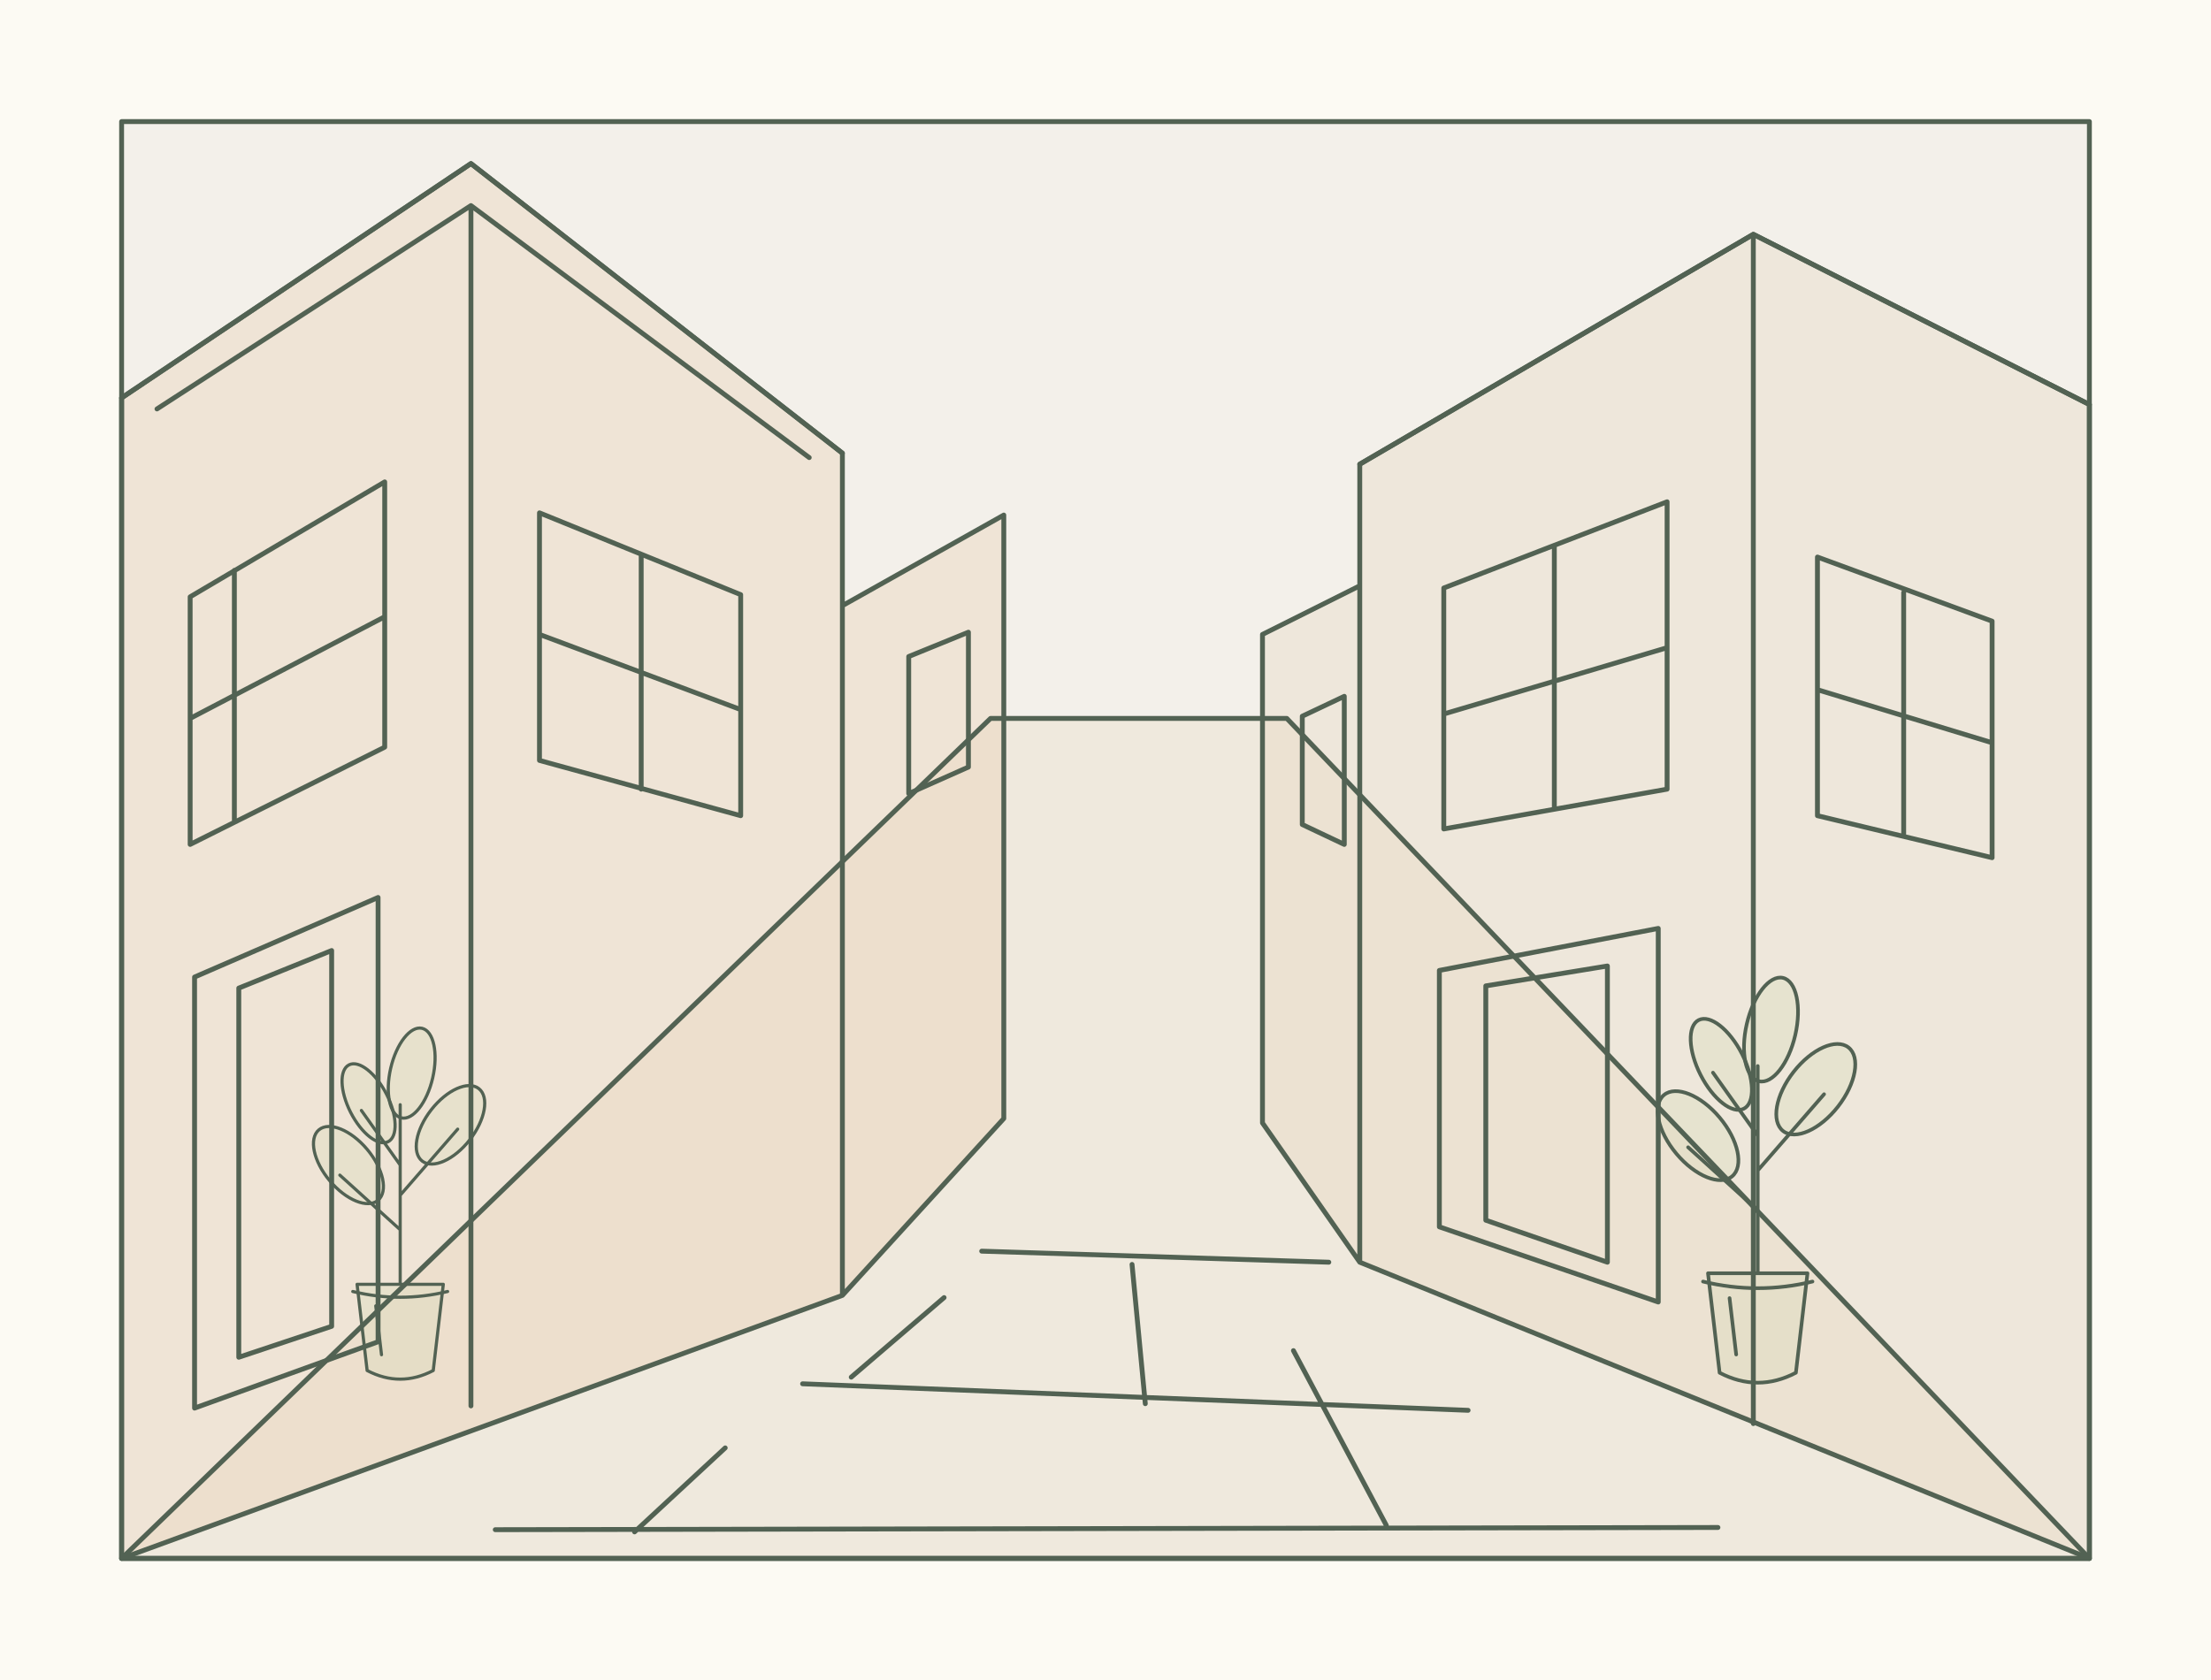
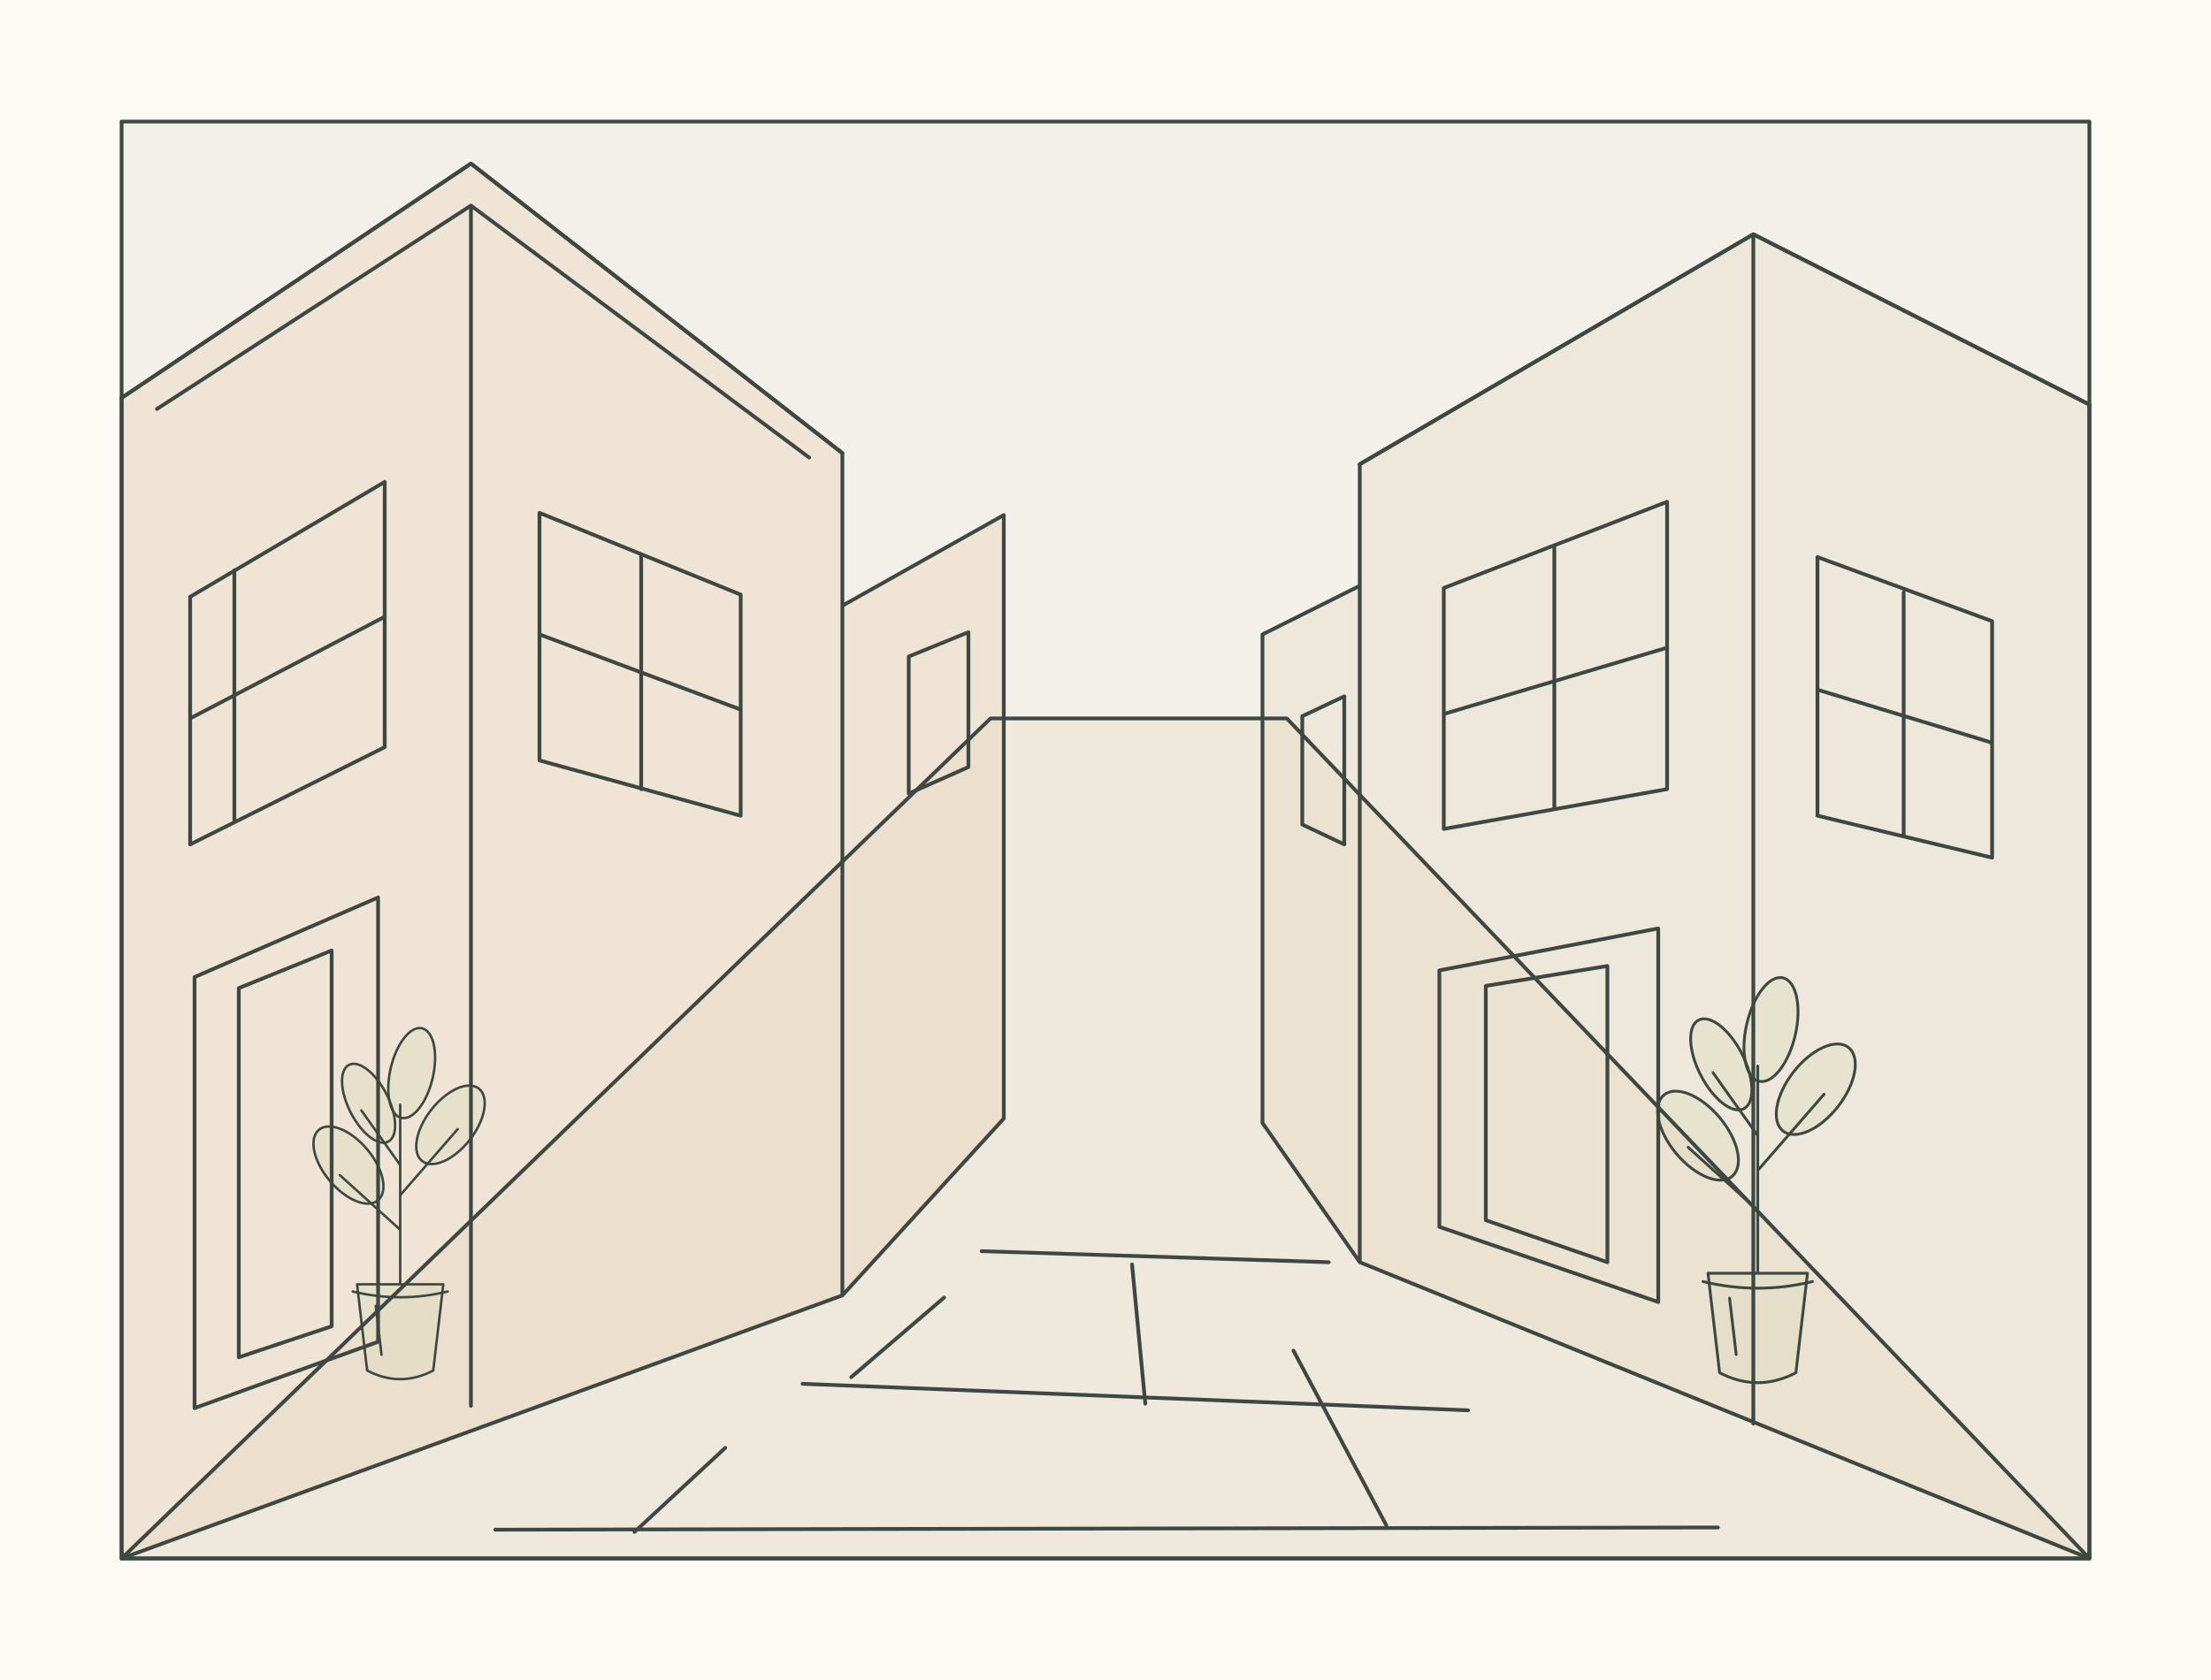
<svg xmlns="http://www.w3.org/2000/svg" width="1000" height="760" viewBox="0 0 1000 760">
  <rect width="1000" height="760" fill="#fcfaf3" />
  <rect x="55" y="55" width="890" height="650" rx="3" fill="#f0e3ce" opacity=".28" />
  <g fill="#e3e9ed" opacity=".29" stroke="none">
    <path d="M55 55H945V705H55Z" />
  </g>
  <g fill="#e8d9bd" opacity=".29" stroke="none">
    <path d="M448 325H582L945 705H55Z" />
  </g>
  <g fill="#e6c8a6" opacity=".29" stroke="none">
    <path d="M55 180L213 74L381 205V586L55 705Z M381 274L454 233V506L381 586Z" />
  </g>
  <g fill="#e2d3b7" opacity=".29" stroke="none">
    <path d="M615 210L793 106L945 183V705L615 571Z M571 287L615 265V571L571 508Z" />
  </g>
  <g fill="#d1d8b3" opacity=".29" stroke="none">
    <g transform="translate(181 581) scale(0.65)">
      <path d="M-30 0H30L23 60Q0 72 -23 60Z M0 0V-125 M0-38L-42-76 M0-62L40-108 M0-83L-27-121" />
      <ellipse cx="-36" cy="-83" rx="17" ry="32" transform="rotate(-40 -36 -83)" />
      <ellipse cx="35" cy="-111" rx="17" ry="32" transform="rotate(38 35 -111)" />
      <ellipse cx="-22" cy="-126" rx="14" ry="30" transform="rotate(-27 -22 -126)" />
      <ellipse cx="8" cy="-147" rx="15" ry="32" transform="rotate(13 8 -147)" />
      <path d="M-33 5Q0 13 33 5 M-17 15L-13 49" />
    </g>
    <g transform="translate(795 576) scale(0.75)">
      <path d="M-30 0H30L23 60Q0 72 -23 60Z M0 0V-125 M0-38L-42-76 M0-62L40-108 M0-83L-27-121" />
      <ellipse cx="-36" cy="-83" rx="17" ry="32" transform="rotate(-40 -36 -83)" />
      <ellipse cx="35" cy="-111" rx="17" ry="32" transform="rotate(38 35 -111)" />
      <ellipse cx="-22" cy="-126" rx="14" ry="30" transform="rotate(-27 -22 -126)" />
      <ellipse cx="8" cy="-147" rx="15" ry="32" transform="rotate(13 8 -147)" />
      <path d="M-33 5Q0 13 33 5 M-17 15L-13 49" />
    </g>
  </g>
-   <g fill="none" stroke="#526253" stroke-width="2.2" stroke-linecap="round" stroke-linejoin="round">
-     <path d="M55 55H945V705H55Z" />
-     <path d="M448 325H582L945 705H55Z" />
-     <path d="M55 180L213 74L381 205V586L55 705Z M381 274L454 233V506L381 586Z" />
-     <path d="M615 210L793 106L945 183V705L615 571Z M571 287L615 265V571L571 508Z" />
-     <g transform="translate(181 581) scale(0.65)">
-       <path d="M-30 0H30L23 60Q0 72 -23 60Z M0 0V-125 M0-38L-42-76 M0-62L40-108 M0-83L-27-121" />
-       <ellipse cx="-36" cy="-83" rx="17" ry="32" transform="rotate(-40 -36 -83)" />
-       <ellipse cx="35" cy="-111" rx="17" ry="32" transform="rotate(38 35 -111)" />
-       <ellipse cx="-22" cy="-126" rx="14" ry="30" transform="rotate(-27 -22 -126)" />
-       <ellipse cx="8" cy="-147" rx="15" ry="32" transform="rotate(13 8 -147)" />
-       <path d="M-33 5Q0 13 33 5 M-17 15L-13 49" />
+   <g fill="none" stroke="#3d4842" stroke-linecap="round" stroke-linejoin="round">
+     <g stroke-width="1.7">
+       <path d="M55 55H945V705H55Z" />
+       <path d="M448 325H582L945 705H55Z" />
+       <path d="M55 180L213 74L381 205V586L55 705Z M381 274L454 233V506L381 586Z" />
+       <path d="M615 210L793 106L945 183V705L615 571Z M571 287L615 265V571L571 508Z" />
+       <g transform="translate(181 581) scale(0.65)">
+         <path d="M-30 0H30L23 60Q0 72 -23 60Z M0 0V-125 M0-38L-42-76 M0-62L40-108 M0-83L-27-121" />
+         <ellipse cx="-36" cy="-83" rx="17" ry="32" transform="rotate(-40 -36 -83)" />
+         <ellipse cx="35" cy="-111" rx="17" ry="32" transform="rotate(38 35 -111)" />
+         <ellipse cx="-22" cy="-126" rx="14" ry="30" transform="rotate(-27 -22 -126)" />
+         <ellipse cx="8" cy="-147" rx="15" ry="32" transform="rotate(13 8 -147)" />
+         <path d="M-33 5Q0 13 33 5 M-17 15L-13 49" />
+       </g>
+       <g transform="translate(795 576) scale(0.75)">
+         <path d="M-30 0H30L23 60Q0 72 -23 60Z M0 0V-125 M0-38L-42-76 M0-62L40-108 M0-83L-27-121" />
+         <ellipse cx="-36" cy="-83" rx="17" ry="32" transform="rotate(-40 -36 -83)" />
+         <ellipse cx="35" cy="-111" rx="17" ry="32" transform="rotate(38 35 -111)" />
+         <ellipse cx="-22" cy="-126" rx="14" ry="30" transform="rotate(-27 -22 -126)" />
+         <ellipse cx="8" cy="-147" rx="15" ry="32" transform="rotate(13 8 -147)" />
+         <path d="M-33 5Q0 13 33 5 M-17 15L-13 49" />
+       </g>
+       <path d="M55 180L213 74L381 205 M71 185L213 93L366 207 M213 94V636 M615 210L793 106L945 183 M793 107V644 M86 270L174 218V338L86 382Z M106 258V371 M86 325L174 279 M244 232L335 269V369L244 344Z M290 251V357 M244 287L335 321 M88 442L171 406V607L88 637Z M108 447L150 430V600L108 614Z M653 266L754 227V357L653 375Z M703 247V366 M653 323L754 293 M822 252L901 281V388L822 369Z M861 268V378 M822 312L901 336 M651 439L750 420V589L651 555Z M672 446L727 437V571L672 552Z M411 297V359L438 347V286Z M589 324V373L608 382V315Z M444 566L601 571 M363 626L664 638 M224 692L777 691 M427 587L385 623 M512 572L518 635 M585 611L627 690 M328 655L287 693" />
    </g>
-     <g transform="translate(795 576) scale(0.75)">
-       <path d="M-30 0H30L23 60Q0 72 -23 60Z M0 0V-125 M0-38L-42-76 M0-62L40-108 M0-83L-27-121" />
-       <ellipse cx="-36" cy="-83" rx="17" ry="32" transform="rotate(-40 -36 -83)" />
-       <ellipse cx="35" cy="-111" rx="17" ry="32" transform="rotate(38 35 -111)" />
-       <ellipse cx="-22" cy="-126" rx="14" ry="30" transform="rotate(-27 -22 -126)" />
-       <ellipse cx="8" cy="-147" rx="15" ry="32" transform="rotate(13 8 -147)" />
-       <path d="M-33 5Q0 13 33 5 M-17 15L-13 49" />
-     </g>
-     <path d="M55 180L213 74L381 205 M71 185L213 93L366 207 M213 94V636 M615 210L793 106L945 183 M793 107V644 M86 270L174 218V338L86 382Z M106 258V371 M86 325L174 279 M244 232L335 269V369L244 344Z M290 251V357 M244 287L335 321 M88 442L171 406V607L88 637Z M108 447L150 430V600L108 614Z M653 266L754 227V357L653 375Z M703 247V366 M653 323L754 293 M822 252L901 281V388L822 369Z M861 268V378 M822 312L901 336 M651 439L750 420V589L651 555Z M672 446L727 437V571L672 552Z M411 297V359L438 347V286Z M589 324V373L608 382V315Z M444 566L601 571 M363 626L664 638 M224 692L777 691 M427 587L385 623 M512 572L518 635 M585 611L627 690 M328 655L287 693" />
  </g>
</svg>
